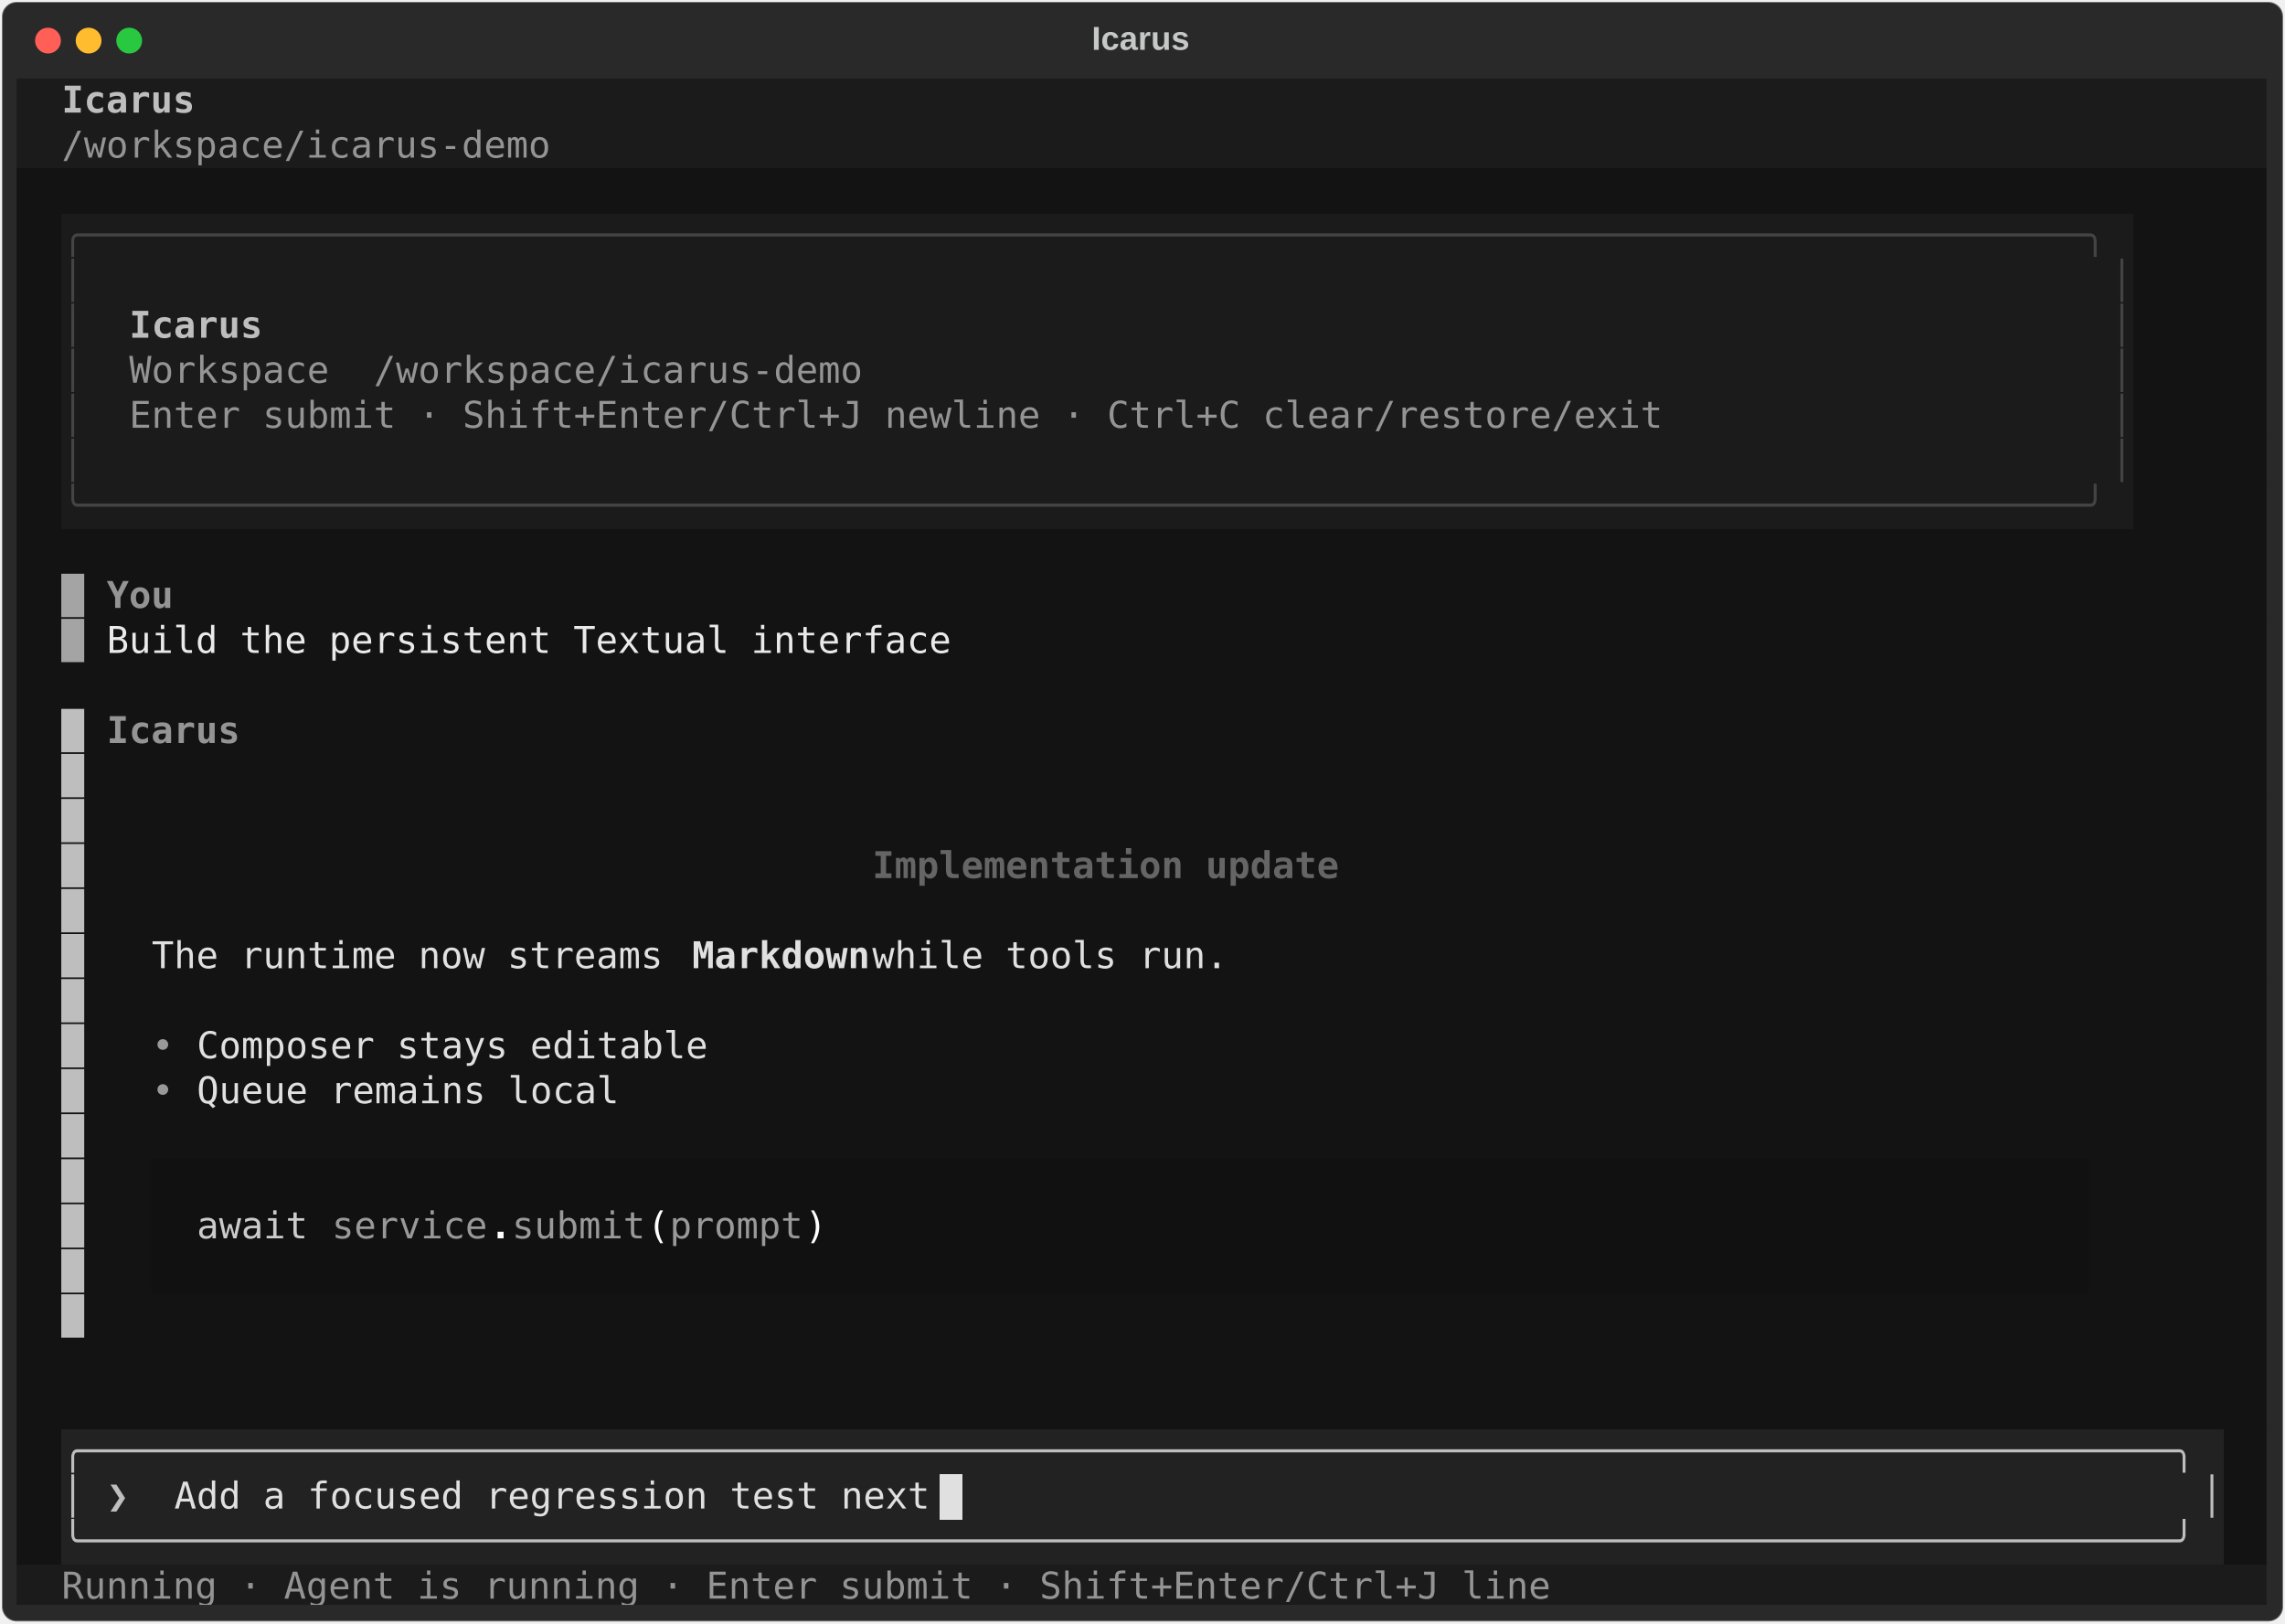
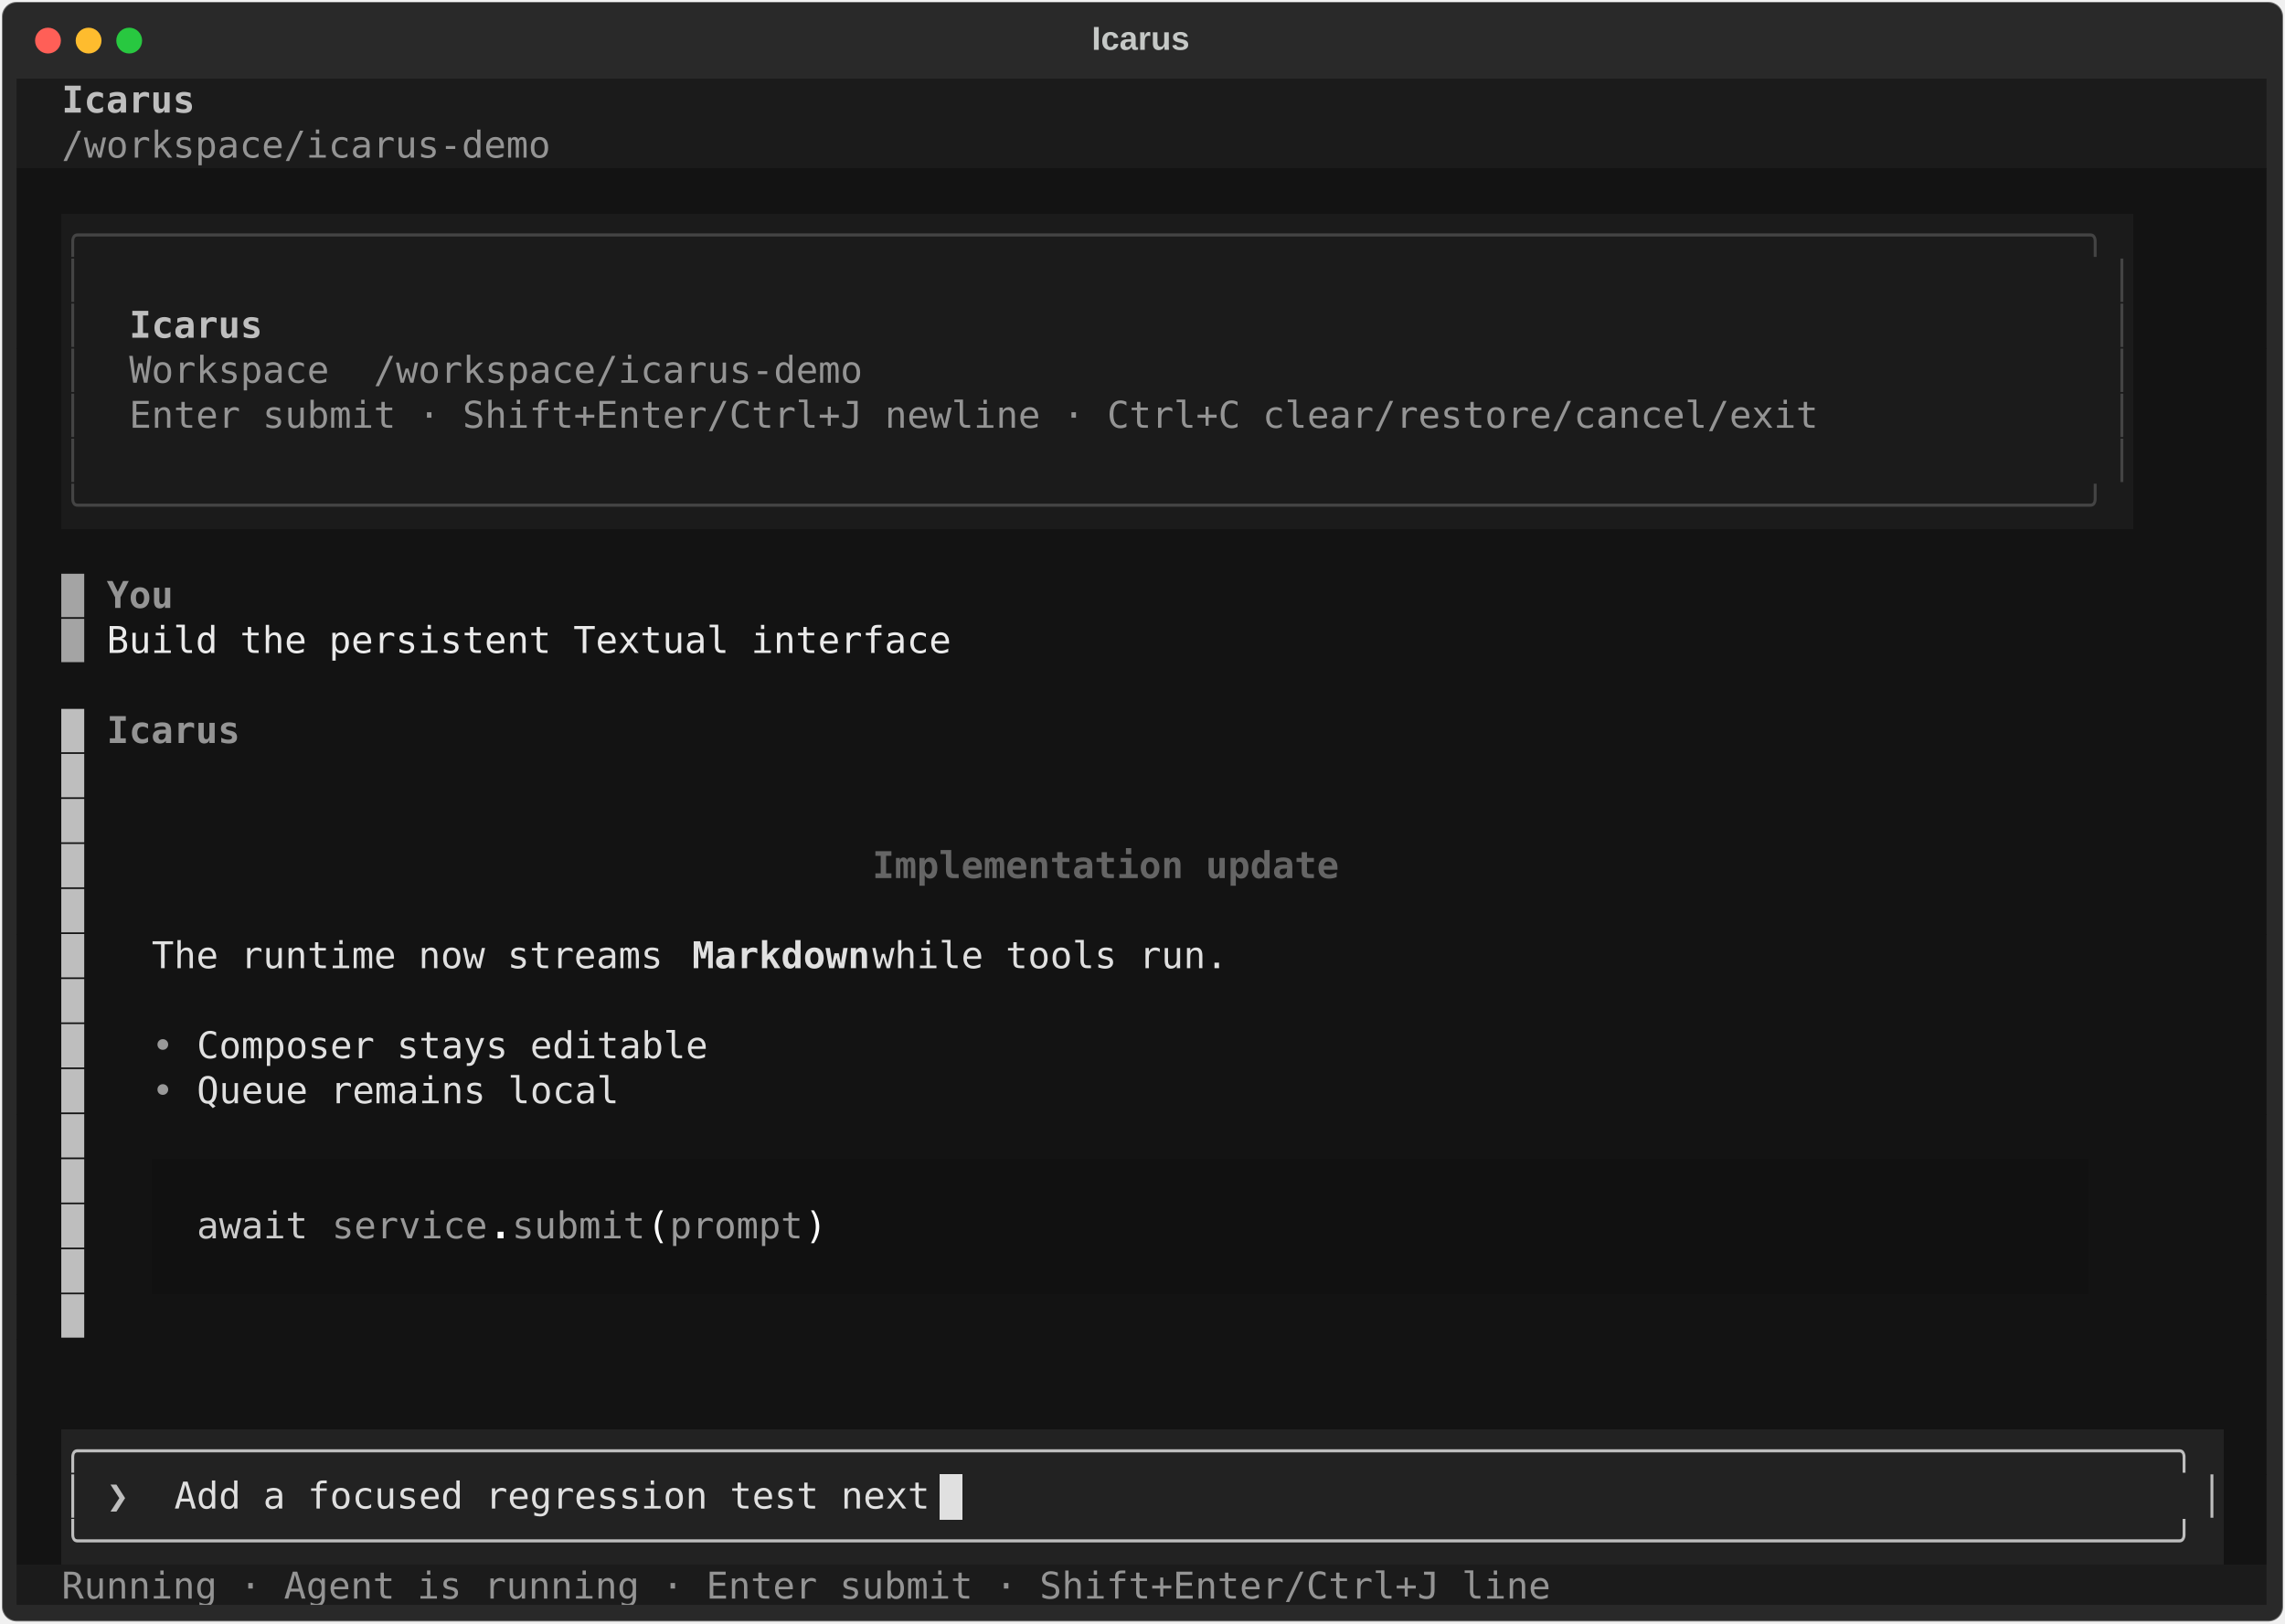
<svg xmlns="http://www.w3.org/2000/svg" class="rich-terminal" viewBox="0 0 1238 879.6">
  <style>

    @font-face {
        font-family: "Fira Code";
        src: local("FiraCode-Regular"),
                url("https://cdnjs.cloudflare.com/ajax/libs/firacode/6.2.0/woff2/FiraCode-Regular.woff2") format("woff2"),
                url("https://cdnjs.cloudflare.com/ajax/libs/firacode/6.2.0/woff/FiraCode-Regular.woff") format("woff");
        font-style: normal;
        font-weight: 400;
    }
    @font-face {
        font-family: "Fira Code";
        src: local("FiraCode-Bold"),
                url("https://cdnjs.cloudflare.com/ajax/libs/firacode/6.2.0/woff2/FiraCode-Bold.woff2") format("woff2"),
                url("https://cdnjs.cloudflare.com/ajax/libs/firacode/6.2.0/woff/FiraCode-Bold.woff") format("woff");
        font-style: bold;
        font-weight: 700;
    }

    .terminal-matrix {
        font-family: Fira Code, monospace;
        font-size: 20px;
        line-height: 24.4px;
        font-variant-east-asian: full-width;
    }

    .terminal-title {
        font-size: 18px;
        font-weight: bold;
        font-family: arial;
    }

    .terminal-r1 { fill: #c5c8c6 }
.terminal-r2 { fill: #bebebe;font-weight: bold }
.terminal-r3 { fill: #949494 }
.terminal-r4 { fill: #444444 }
.terminal-r5 { fill: #a4a4a4 }
.terminal-r6 { fill: #949494;font-weight: bold }
.terminal-r7 { fill: #eaeaea }
.terminal-r8 { fill: #bebebe }
.terminal-r9 { fill: #656565;font-weight: bold }
.terminal-r10 { fill: #e0e0e0 }
.terminal-r11 { fill: #e0e0e0;font-weight: bold }
.terminal-r12 { fill: #999999 }
.terminal-r13 { fill: #cbcbcb }
.terminal-r14 { fill: #ffffff }
.terminal-r15 { fill: #ffffff;font-weight: bold }
.terminal-r16 { fill: #121212 }
    </style>
  <defs>
    <clipPath id="terminal-clip-terminal">
      <rect x="0" y="0" width="1219.0" height="828.6" />
    </clipPath>
    <clipPath id="terminal-line-0">
      <rect x="0" y="1.5" width="1220" height="24.65" />
    </clipPath>
    <clipPath id="terminal-line-1">
      <rect x="0" y="25.9" width="1220" height="24.65" />
    </clipPath>
    <clipPath id="terminal-line-2">
      <rect x="0" y="50.3" width="1220" height="24.65" />
    </clipPath>
    <clipPath id="terminal-line-3">
      <rect x="0" y="74.7" width="1220" height="24.65" />
    </clipPath>
    <clipPath id="terminal-line-4">
      <rect x="0" y="99.1" width="1220" height="24.65" />
    </clipPath>
    <clipPath id="terminal-line-5">
      <rect x="0" y="123.5" width="1220" height="24.65" />
    </clipPath>
    <clipPath id="terminal-line-6">
      <rect x="0" y="147.9" width="1220" height="24.65" />
    </clipPath>
    <clipPath id="terminal-line-7">
      <rect x="0" y="172.3" width="1220" height="24.65" />
    </clipPath>
    <clipPath id="terminal-line-8">
      <rect x="0" y="196.7" width="1220" height="24.65" />
    </clipPath>
    <clipPath id="terminal-line-9">
      <rect x="0" y="221.1" width="1220" height="24.65" />
    </clipPath>
    <clipPath id="terminal-line-10">
      <rect x="0" y="245.5" width="1220" height="24.65" />
    </clipPath>
    <clipPath id="terminal-line-11">
      <rect x="0" y="269.9" width="1220" height="24.65" />
    </clipPath>
    <clipPath id="terminal-line-12">
      <rect x="0" y="294.3" width="1220" height="24.65" />
    </clipPath>
    <clipPath id="terminal-line-13">
      <rect x="0" y="318.7" width="1220" height="24.65" />
    </clipPath>
    <clipPath id="terminal-line-14">
      <rect x="0" y="343.1" width="1220" height="24.65" />
    </clipPath>
    <clipPath id="terminal-line-15">
      <rect x="0" y="367.5" width="1220" height="24.65" />
    </clipPath>
    <clipPath id="terminal-line-16">
      <rect x="0" y="391.9" width="1220" height="24.65" />
    </clipPath>
    <clipPath id="terminal-line-17">
      <rect x="0" y="416.3" width="1220" height="24.65" />
    </clipPath>
    <clipPath id="terminal-line-18">
      <rect x="0" y="440.7" width="1220" height="24.65" />
    </clipPath>
    <clipPath id="terminal-line-19">
      <rect x="0" y="465.1" width="1220" height="24.65" />
    </clipPath>
    <clipPath id="terminal-line-20">
      <rect x="0" y="489.5" width="1220" height="24.65" />
    </clipPath>
    <clipPath id="terminal-line-21">
      <rect x="0" y="513.9" width="1220" height="24.65" />
    </clipPath>
    <clipPath id="terminal-line-22">
      <rect x="0" y="538.3" width="1220" height="24.65" />
    </clipPath>
    <clipPath id="terminal-line-23">
      <rect x="0" y="562.7" width="1220" height="24.65" />
    </clipPath>
    <clipPath id="terminal-line-24">
      <rect x="0" y="587.1" width="1220" height="24.65" />
    </clipPath>
    <clipPath id="terminal-line-25">
      <rect x="0" y="611.5" width="1220" height="24.65" />
    </clipPath>
    <clipPath id="terminal-line-26">
      <rect x="0" y="635.9" width="1220" height="24.65" />
    </clipPath>
    <clipPath id="terminal-line-27">
      <rect x="0" y="660.3" width="1220" height="24.65" />
    </clipPath>
    <clipPath id="terminal-line-28">
      <rect x="0" y="684.7" width="1220" height="24.65" />
    </clipPath>
    <clipPath id="terminal-line-29">
      <rect x="0" y="709.1" width="1220" height="24.65" />
    </clipPath>
    <clipPath id="terminal-line-30">
      <rect x="0" y="733.5" width="1220" height="24.65" />
    </clipPath>
    <clipPath id="terminal-line-31">
      <rect x="0" y="757.9" width="1220" height="24.65" />
    </clipPath>
    <clipPath id="terminal-line-32">
      <rect x="0" y="782.3" width="1220" height="24.65" />
    </clipPath>
  </defs>
  <rect fill="#292929" stroke="rgba(255,255,255,0.35)" stroke-width="1" x="1" y="1" width="1236" height="877.6" rx="8" />
  <text class="terminal-title" fill="#c5c8c6" text-anchor="middle" x="618" y="27">Icarus</text>
  <g transform="translate(26,22)">
    <circle cx="0" cy="0" r="7" fill="#ff5f57" />
    <circle cx="22" cy="0" r="7" fill="#febc2e" />
    <circle cx="44" cy="0" r="7" fill="#28c840" />
  </g>
  <g transform="translate(9, 41)" clip-path="url(#terminal-clip-terminal)">
    <rect fill="#1b1b1b" x="0" y="1.5" width="24.4" height="24.65" shape-rendering="crispEdges" />
    <rect fill="#1b1b1b" x="24.4" y="1.5" width="73.2" height="24.65" shape-rendering="crispEdges" />
    <rect fill="#1b1b1b" x="97.6" y="1.5" width="1122.4" height="24.65" shape-rendering="crispEdges" />
    <rect fill="#1b1b1b" x="0" y="25.9" width="24.4" height="24.65" shape-rendering="crispEdges" />
    <rect fill="#1b1b1b" x="24.4" y="25.9" width="268.4" height="24.65" shape-rendering="crispEdges" />
    <rect fill="#1b1b1b" x="292.8" y="25.9" width="927.2" height="24.65" shape-rendering="crispEdges" />
    <rect fill="#131313" x="0" y="50.3" width="1220" height="24.65" shape-rendering="crispEdges" />
    <rect fill="#131313" x="0" y="74.7" width="24.4" height="24.65" shape-rendering="crispEdges" />
    <rect fill="#1b1b1b" x="24.4" y="74.7" width="1122.4" height="24.65" shape-rendering="crispEdges" />
    <rect fill="#131313" x="1146.8" y="74.7" width="73.2" height="24.65" shape-rendering="crispEdges" />
    <rect fill="#131313" x="0" y="99.1" width="24.4" height="24.65" shape-rendering="crispEdges" />
    <rect fill="#1b1b1b" x="24.4" y="99.1" width="12.2" height="24.65" shape-rendering="crispEdges" />
    <rect fill="#1b1b1b" x="36.6" y="99.1" width="1098" height="24.65" shape-rendering="crispEdges" />
    <rect fill="#1b1b1b" x="1134.6" y="99.1" width="12.2" height="24.65" shape-rendering="crispEdges" />
    <rect fill="#131313" x="1146.8" y="99.1" width="73.2" height="24.65" shape-rendering="crispEdges" />
    <rect fill="#131313" x="0" y="123.5" width="24.4" height="24.65" shape-rendering="crispEdges" />
    <rect fill="#1b1b1b" x="24.4" y="123.5" width="12.2" height="24.65" shape-rendering="crispEdges" />
    <rect fill="#1b1b1b" x="36.6" y="123.5" width="24.4" height="24.65" shape-rendering="crispEdges" />
    <rect fill="#1b1b1b" x="61" y="123.5" width="73.2" height="24.65" shape-rendering="crispEdges" />
    <rect fill="#1b1b1b" x="134.2" y="123.5" width="1000.4" height="24.65" shape-rendering="crispEdges" />
    <rect fill="#1b1b1b" x="1134.6" y="123.5" width="12.2" height="24.65" shape-rendering="crispEdges" />
    <rect fill="#131313" x="1146.8" y="123.5" width="73.2" height="24.65" shape-rendering="crispEdges" />
    <rect fill="#131313" x="0" y="147.9" width="24.4" height="24.65" shape-rendering="crispEdges" />
    <rect fill="#1b1b1b" x="24.4" y="147.9" width="12.2" height="24.65" shape-rendering="crispEdges" />
    <rect fill="#1b1b1b" x="36.6" y="147.9" width="24.4" height="24.65" shape-rendering="crispEdges" />
    <rect fill="#1b1b1b" x="61" y="147.9" width="402.6" height="24.65" shape-rendering="crispEdges" />
    <rect fill="#1b1b1b" x="463.6" y="147.9" width="671" height="24.65" shape-rendering="crispEdges" />
    <rect fill="#1b1b1b" x="1134.6" y="147.9" width="12.2" height="24.65" shape-rendering="crispEdges" />
    <rect fill="#131313" x="1146.8" y="147.9" width="73.2" height="24.65" shape-rendering="crispEdges" />
    <rect fill="#131313" x="0" y="172.3" width="24.4" height="24.65" shape-rendering="crispEdges" />
    <rect fill="#1b1b1b" x="24.4" y="172.3" width="12.2" height="24.65" shape-rendering="crispEdges" />
    <rect fill="#1b1b1b" x="36.6" y="172.3" width="24.4" height="24.65" shape-rendering="crispEdges" />
-     <rect fill="#1b1b1b" x="61" y="172.3" width="841.8" height="24.65" shape-rendering="crispEdges" />
-     <rect fill="#1b1b1b" x="902.8" y="172.3" width="231.8" height="24.65" shape-rendering="crispEdges" />
+     <rect fill="#1b1b1b" x="61" y="172.3" width="927.2" height="24.65" shape-rendering="crispEdges" />
+     <rect fill="#1b1b1b" x="988.2" y="172.3" width="146.4" height="24.65" shape-rendering="crispEdges" />
    <rect fill="#1b1b1b" x="1134.6" y="172.3" width="12.2" height="24.65" shape-rendering="crispEdges" />
    <rect fill="#131313" x="1146.8" y="172.3" width="73.2" height="24.65" shape-rendering="crispEdges" />
    <rect fill="#131313" x="0" y="196.7" width="24.4" height="24.65" shape-rendering="crispEdges" />
    <rect fill="#1b1b1b" x="24.4" y="196.7" width="12.2" height="24.65" shape-rendering="crispEdges" />
    <rect fill="#1b1b1b" x="36.6" y="196.7" width="1098" height="24.65" shape-rendering="crispEdges" />
    <rect fill="#1b1b1b" x="1134.6" y="196.7" width="12.2" height="24.65" shape-rendering="crispEdges" />
    <rect fill="#131313" x="1146.8" y="196.7" width="73.2" height="24.65" shape-rendering="crispEdges" />
    <rect fill="#131313" x="0" y="221.1" width="24.4" height="24.65" shape-rendering="crispEdges" />
    <rect fill="#1b1b1b" x="24.4" y="221.1" width="1122.4" height="24.65" shape-rendering="crispEdges" />
    <rect fill="#131313" x="1146.8" y="221.1" width="73.2" height="24.65" shape-rendering="crispEdges" />
    <rect fill="#131313" x="0" y="245.5" width="1220" height="24.65" shape-rendering="crispEdges" />
    <rect fill="#131313" x="0" y="269.9" width="24.4" height="24.65" shape-rendering="crispEdges" />
    <rect fill="#131313" x="24.4" y="269.9" width="12.2" height="24.65" shape-rendering="crispEdges" />
    <rect fill="#131313" x="36.6" y="269.9" width="12.2" height="24.65" shape-rendering="crispEdges" />
    <rect fill="#131313" x="48.8" y="269.9" width="36.6" height="24.65" shape-rendering="crispEdges" />
    <rect fill="#131313" x="85.4" y="269.9" width="1134.6" height="24.65" shape-rendering="crispEdges" />
    <rect fill="#131313" x="0" y="294.3" width="24.4" height="24.65" shape-rendering="crispEdges" />
    <rect fill="#131313" x="24.4" y="294.3" width="12.2" height="24.65" shape-rendering="crispEdges" />
    <rect fill="#131313" x="36.6" y="294.3" width="12.2" height="24.65" shape-rendering="crispEdges" />
    <rect fill="#131313" x="48.8" y="294.3" width="463.6" height="24.65" shape-rendering="crispEdges" />
    <rect fill="#131313" x="512.4" y="294.3" width="707.6" height="24.65" shape-rendering="crispEdges" />
    <rect fill="#131313" x="0" y="318.7" width="1220" height="24.65" shape-rendering="crispEdges" />
    <rect fill="#131313" x="0" y="343.1" width="24.4" height="24.65" shape-rendering="crispEdges" />
    <rect fill="#131313" x="24.4" y="343.1" width="12.2" height="24.65" shape-rendering="crispEdges" />
    <rect fill="#131313" x="36.6" y="343.1" width="12.2" height="24.65" shape-rendering="crispEdges" />
    <rect fill="#131313" x="48.8" y="343.1" width="73.2" height="24.65" shape-rendering="crispEdges" />
    <rect fill="#131313" x="122" y="343.1" width="1098" height="24.65" shape-rendering="crispEdges" />
    <rect fill="#131313" x="0" y="367.5" width="24.4" height="24.65" shape-rendering="crispEdges" />
    <rect fill="#131313" x="24.4" y="367.5" width="12.2" height="24.65" shape-rendering="crispEdges" />
    <rect fill="#131313" x="36.6" y="367.5" width="1183.4" height="24.65" shape-rendering="crispEdges" />
    <rect fill="#131313" x="0" y="391.9" width="24.4" height="24.65" shape-rendering="crispEdges" />
    <rect fill="#131313" x="24.4" y="391.9" width="12.2" height="24.65" shape-rendering="crispEdges" />
    <rect fill="#131313" x="36.6" y="391.9" width="1183.4" height="24.65" shape-rendering="crispEdges" />
    <rect fill="#131313" x="0" y="416.3" width="24.4" height="24.65" shape-rendering="crispEdges" />
    <rect fill="#131313" x="24.4" y="416.3" width="12.2" height="24.65" shape-rendering="crispEdges" />
    <rect fill="#131313" x="36.6" y="416.3" width="36.6" height="24.65" shape-rendering="crispEdges" />
    <rect fill="#131313" x="73.2" y="416.3" width="390.4" height="24.65" shape-rendering="crispEdges" />
    <rect fill="#131313" x="463.6" y="416.3" width="256.2" height="24.65" shape-rendering="crispEdges" />
    <rect fill="#131313" x="719.8" y="416.3" width="402.6" height="24.65" shape-rendering="crispEdges" />
    <rect fill="#131313" x="1122.4" y="416.3" width="97.6" height="24.65" shape-rendering="crispEdges" />
    <rect fill="#131313" x="0" y="440.7" width="24.4" height="24.65" shape-rendering="crispEdges" />
    <rect fill="#131313" x="24.4" y="440.7" width="12.2" height="24.65" shape-rendering="crispEdges" />
    <rect fill="#131313" x="36.6" y="440.7" width="1183.4" height="24.65" shape-rendering="crispEdges" />
    <rect fill="#131313" x="0" y="465.1" width="24.4" height="24.65" shape-rendering="crispEdges" />
    <rect fill="#131313" x="24.4" y="465.1" width="12.2" height="24.65" shape-rendering="crispEdges" />
    <rect fill="#131313" x="36.6" y="465.1" width="36.6" height="24.65" shape-rendering="crispEdges" />
    <rect fill="#131313" x="73.2" y="465.1" width="292.8" height="24.65" shape-rendering="crispEdges" />
    <rect fill="#131313" x="366" y="465.1" width="97.6" height="24.65" shape-rendering="crispEdges" />
    <rect fill="#131313" x="463.6" y="465.1" width="207.4" height="24.65" shape-rendering="crispEdges" />
    <rect fill="#131313" x="671" y="465.1" width="549" height="24.65" shape-rendering="crispEdges" />
    <rect fill="#131313" x="0" y="489.5" width="24.4" height="24.65" shape-rendering="crispEdges" />
    <rect fill="#131313" x="24.4" y="489.5" width="12.2" height="24.65" shape-rendering="crispEdges" />
    <rect fill="#131313" x="36.6" y="489.5" width="1183.4" height="24.65" shape-rendering="crispEdges" />
    <rect fill="#131313" x="0" y="513.9" width="24.4" height="24.65" shape-rendering="crispEdges" />
    <rect fill="#131313" x="24.4" y="513.9" width="12.2" height="24.65" shape-rendering="crispEdges" />
    <rect fill="#131313" x="36.6" y="513.9" width="36.6" height="24.65" shape-rendering="crispEdges" />
    <rect fill="#131313" x="73.2" y="513.9" width="24.4" height="24.65" shape-rendering="crispEdges" />
    <rect fill="#131313" x="97.6" y="513.9" width="280.6" height="24.65" shape-rendering="crispEdges" />
    <rect fill="#131313" x="378.2" y="513.9" width="841.8" height="24.65" shape-rendering="crispEdges" />
    <rect fill="#131313" x="0" y="538.3" width="24.4" height="24.65" shape-rendering="crispEdges" />
    <rect fill="#131313" x="24.4" y="538.3" width="12.2" height="24.65" shape-rendering="crispEdges" />
    <rect fill="#131313" x="36.6" y="538.3" width="36.6" height="24.65" shape-rendering="crispEdges" />
    <rect fill="#131313" x="73.2" y="538.3" width="24.4" height="24.65" shape-rendering="crispEdges" />
    <rect fill="#131313" x="97.6" y="538.3" width="231.8" height="24.65" shape-rendering="crispEdges" />
    <rect fill="#131313" x="329.4" y="538.3" width="890.6" height="24.65" shape-rendering="crispEdges" />
    <rect fill="#131313" x="0" y="562.7" width="24.4" height="24.65" shape-rendering="crispEdges" />
    <rect fill="#131313" x="24.4" y="562.7" width="12.2" height="24.65" shape-rendering="crispEdges" />
    <rect fill="#131313" x="36.6" y="562.7" width="1183.4" height="24.65" shape-rendering="crispEdges" />
    <rect fill="#131313" x="0" y="587.1" width="24.4" height="24.65" shape-rendering="crispEdges" />
    <rect fill="#131313" x="24.4" y="587.1" width="12.2" height="24.65" shape-rendering="crispEdges" />
    <rect fill="#131313" x="36.6" y="587.1" width="36.6" height="24.65" shape-rendering="crispEdges" />
    <rect fill="#111111" x="73.2" y="587.1" width="1049.2" height="24.65" shape-rendering="crispEdges" />
    <rect fill="#131313" x="1122.4" y="587.1" width="97.6" height="24.65" shape-rendering="crispEdges" />
    <rect fill="#131313" x="0" y="611.5" width="24.4" height="24.65" shape-rendering="crispEdges" />
    <rect fill="#131313" x="24.4" y="611.5" width="12.2" height="24.65" shape-rendering="crispEdges" />
    <rect fill="#131313" x="36.6" y="611.5" width="36.6" height="24.65" shape-rendering="crispEdges" />
    <rect fill="#111111" x="73.2" y="611.5" width="24.4" height="24.65" shape-rendering="crispEdges" />
    <rect fill="#111111" x="97.6" y="611.5" width="61" height="24.65" shape-rendering="crispEdges" />
    <rect fill="#111111" x="158.6" y="611.5" width="12.2" height="24.65" shape-rendering="crispEdges" />
    <rect fill="#111111" x="170.8" y="611.5" width="85.4" height="24.65" shape-rendering="crispEdges" />
    <rect fill="#111111" x="256.2" y="611.5" width="12.2" height="24.65" shape-rendering="crispEdges" />
    <rect fill="#111111" x="268.4" y="611.5" width="73.2" height="24.65" shape-rendering="crispEdges" />
    <rect fill="#111111" x="341.6" y="611.5" width="12.2" height="24.65" shape-rendering="crispEdges" />
    <rect fill="#111111" x="353.8" y="611.5" width="73.2" height="24.65" shape-rendering="crispEdges" />
    <rect fill="#111111" x="427" y="611.5" width="12.2" height="24.65" shape-rendering="crispEdges" />
    <rect fill="#111111" x="439.2" y="611.5" width="683.2" height="24.65" shape-rendering="crispEdges" />
    <rect fill="#131313" x="1122.4" y="611.5" width="97.6" height="24.65" shape-rendering="crispEdges" />
    <rect fill="#131313" x="0" y="635.9" width="24.4" height="24.65" shape-rendering="crispEdges" />
    <rect fill="#131313" x="24.4" y="635.9" width="12.2" height="24.65" shape-rendering="crispEdges" />
    <rect fill="#131313" x="36.6" y="635.9" width="36.6" height="24.65" shape-rendering="crispEdges" />
    <rect fill="#111111" x="73.2" y="635.9" width="1049.2" height="24.65" shape-rendering="crispEdges" />
    <rect fill="#131313" x="1122.4" y="635.9" width="97.6" height="24.65" shape-rendering="crispEdges" />
    <rect fill="#131313" x="0" y="660.3" width="24.4" height="24.65" shape-rendering="crispEdges" />
    <rect fill="#131313" x="24.4" y="660.3" width="12.2" height="24.65" shape-rendering="crispEdges" />
    <rect fill="#131313" x="36.6" y="660.3" width="1183.4" height="24.65" shape-rendering="crispEdges" />
    <rect fill="#131313" x="0" y="684.7" width="1220" height="24.65" shape-rendering="crispEdges" />
    <rect fill="#131313" x="0" y="709.1" width="1220" height="24.65" shape-rendering="crispEdges" />
    <rect fill="#131313" x="0" y="733.5" width="24.4" height="24.65" shape-rendering="crispEdges" />
    <rect fill="#222222" x="24.4" y="733.5" width="1171.2" height="24.65" shape-rendering="crispEdges" />
    <rect fill="#131313" x="1195.6" y="733.5" width="24.4" height="24.65" shape-rendering="crispEdges" />
    <rect fill="#131313" x="0" y="757.9" width="24.4" height="24.65" shape-rendering="crispEdges" />
    <rect fill="#222222" x="24.4" y="757.9" width="12.2" height="24.65" shape-rendering="crispEdges" />
    <rect fill="#222222" x="36.6" y="757.9" width="12.2" height="24.65" shape-rendering="crispEdges" />
    <rect fill="#222222" x="48.8" y="757.9" width="12.2" height="24.65" shape-rendering="crispEdges" />
    <rect fill="#222222" x="61" y="757.9" width="12.2" height="24.65" shape-rendering="crispEdges" />
    <rect fill="#222222" x="73.2" y="757.9" width="12.2" height="24.65" shape-rendering="crispEdges" />
    <rect fill="#222222" x="85.4" y="757.9" width="414.8" height="24.65" shape-rendering="crispEdges" />
    <rect fill="#e0e0e0" x="500.2" y="757.9" width="12.2" height="24.65" shape-rendering="crispEdges" />
    <rect fill="#222222" x="512.4" y="757.9" width="658.8" height="24.65" shape-rendering="crispEdges" />
    <rect fill="#222222" x="1171.2" y="757.9" width="12.2" height="24.65" shape-rendering="crispEdges" />
    <rect fill="#222222" x="1183.4" y="757.9" width="12.2" height="24.65" shape-rendering="crispEdges" />
    <rect fill="#131313" x="1195.6" y="757.9" width="24.4" height="24.65" shape-rendering="crispEdges" />
    <rect fill="#131313" x="0" y="782.3" width="24.4" height="24.65" shape-rendering="crispEdges" />
    <rect fill="#222222" x="24.4" y="782.3" width="1171.2" height="24.65" shape-rendering="crispEdges" />
    <rect fill="#131313" x="1195.6" y="782.3" width="24.4" height="24.65" shape-rendering="crispEdges" />
    <rect fill="#1b1b1b" x="0" y="806.7" width="24.4" height="24.65" shape-rendering="crispEdges" />
    <rect fill="#1b1b1b" x="24.4" y="806.7" width="817.4" height="24.65" shape-rendering="crispEdges" />
    <rect fill="#1b1b1b" x="841.8" y="806.7" width="378.2" height="24.65" shape-rendering="crispEdges" />
    <g class="terminal-matrix">
      <text class="terminal-r2" x="24.4" y="20" textLength="73.2" clip-path="url(#terminal-line-0)">Icarus</text>
      <text class="terminal-r1" x="1220" y="20" textLength="12.2" clip-path="url(#terminal-line-0)">
</text>
      <text class="terminal-r3" x="24.4" y="44.4" textLength="268.4" clip-path="url(#terminal-line-1)">/workspace/icarus-demo</text>
      <text class="terminal-r1" x="1220" y="44.4" textLength="12.2" clip-path="url(#terminal-line-1)">
</text>
      <text class="terminal-r1" x="1220" y="68.8" textLength="12.2" clip-path="url(#terminal-line-2)">
</text>
      <text class="terminal-r4" x="24.4" y="93.2" textLength="1122.4" clip-path="url(#terminal-line-3)">╭──────────────────────────────────────────────────────────────────────────────────────────╮</text>
      <text class="terminal-r1" x="1220" y="93.2" textLength="12.2" clip-path="url(#terminal-line-3)">
</text>
      <text class="terminal-r4" x="24.4" y="117.6" textLength="12.2" clip-path="url(#terminal-line-4)">│</text>
      <text class="terminal-r4" x="1134.6" y="117.6" textLength="12.2" clip-path="url(#terminal-line-4)">│</text>
      <text class="terminal-r1" x="1220" y="117.6" textLength="12.2" clip-path="url(#terminal-line-4)">
</text>
      <text class="terminal-r4" x="24.4" y="142" textLength="12.2" clip-path="url(#terminal-line-5)">│</text>
      <text class="terminal-r2" x="61" y="142" textLength="73.2" clip-path="url(#terminal-line-5)">Icarus</text>
      <text class="terminal-r4" x="1134.6" y="142" textLength="12.2" clip-path="url(#terminal-line-5)">│</text>
      <text class="terminal-r1" x="1220" y="142" textLength="12.2" clip-path="url(#terminal-line-5)">
</text>
      <text class="terminal-r4" x="24.4" y="166.4" textLength="12.2" clip-path="url(#terminal-line-6)">│</text>
      <text class="terminal-r3" x="61" y="166.4" textLength="402.6" clip-path="url(#terminal-line-6)">Workspace  /workspace/icarus-demo</text>
      <text class="terminal-r4" x="1134.6" y="166.4" textLength="12.2" clip-path="url(#terminal-line-6)">│</text>
      <text class="terminal-r1" x="1220" y="166.4" textLength="12.2" clip-path="url(#terminal-line-6)">
</text>
      <text class="terminal-r4" x="24.4" y="190.8" textLength="12.2" clip-path="url(#terminal-line-7)">│</text>
-       <text class="terminal-r3" x="61" y="190.8" textLength="841.8" clip-path="url(#terminal-line-7)">Enter submit · Shift+Enter/Ctrl+J newline · Ctrl+C clear/restore/exit</text>
+       <text class="terminal-r3" x="61" y="190.8" textLength="927.2" clip-path="url(#terminal-line-7)">Enter submit · Shift+Enter/Ctrl+J newline · Ctrl+C clear/restore/cancel/exit</text>
      <text class="terminal-r4" x="1134.6" y="190.8" textLength="12.2" clip-path="url(#terminal-line-7)">│</text>
      <text class="terminal-r1" x="1220" y="190.8" textLength="12.2" clip-path="url(#terminal-line-7)">
</text>
      <text class="terminal-r4" x="24.4" y="215.2" textLength="12.2" clip-path="url(#terminal-line-8)">│</text>
      <text class="terminal-r4" x="1134.6" y="215.2" textLength="12.2" clip-path="url(#terminal-line-8)">│</text>
      <text class="terminal-r1" x="1220" y="215.2" textLength="12.2" clip-path="url(#terminal-line-8)">
</text>
      <text class="terminal-r4" x="24.4" y="239.6" textLength="1122.4" clip-path="url(#terminal-line-9)">╰──────────────────────────────────────────────────────────────────────────────────────────╯</text>
      <text class="terminal-r1" x="1220" y="239.6" textLength="12.2" clip-path="url(#terminal-line-9)">
</text>
      <text class="terminal-r1" x="1220" y="264" textLength="12.2" clip-path="url(#terminal-line-10)">
</text>
      <text class="terminal-r5" x="24.4" y="288.4" textLength="12.2" clip-path="url(#terminal-line-11)">█</text>
      <text class="terminal-r6" x="48.8" y="288.4" textLength="36.6" clip-path="url(#terminal-line-11)">You</text>
      <text class="terminal-r1" x="1220" y="288.4" textLength="12.2" clip-path="url(#terminal-line-11)">
</text>
      <text class="terminal-r5" x="24.4" y="312.8" textLength="12.2" clip-path="url(#terminal-line-12)">█</text>
      <text class="terminal-r7" x="48.8" y="312.8" textLength="463.6" clip-path="url(#terminal-line-12)">Build the persistent Textual interface</text>
      <text class="terminal-r1" x="1220" y="312.8" textLength="12.2" clip-path="url(#terminal-line-12)">
</text>
      <text class="terminal-r1" x="1220" y="337.2" textLength="12.2" clip-path="url(#terminal-line-13)">
</text>
      <text class="terminal-r8" x="24.4" y="361.6" textLength="12.2" clip-path="url(#terminal-line-14)">█</text>
      <text class="terminal-r6" x="48.8" y="361.6" textLength="73.2" clip-path="url(#terminal-line-14)">Icarus</text>
      <text class="terminal-r1" x="1220" y="361.6" textLength="12.2" clip-path="url(#terminal-line-14)">
</text>
      <text class="terminal-r8" x="24.4" y="386" textLength="12.2" clip-path="url(#terminal-line-15)">█</text>
      <text class="terminal-r1" x="1220" y="386" textLength="12.2" clip-path="url(#terminal-line-15)">
</text>
      <text class="terminal-r8" x="24.4" y="410.4" textLength="12.2" clip-path="url(#terminal-line-16)">█</text>
      <text class="terminal-r1" x="1220" y="410.4" textLength="12.2" clip-path="url(#terminal-line-16)">
</text>
      <text class="terminal-r8" x="24.4" y="434.8" textLength="12.2" clip-path="url(#terminal-line-17)">█</text>
      <text class="terminal-r9" x="463.6" y="434.8" textLength="256.2" clip-path="url(#terminal-line-17)">Implementation update</text>
      <text class="terminal-r1" x="1220" y="434.8" textLength="12.2" clip-path="url(#terminal-line-17)">
</text>
      <text class="terminal-r8" x="24.4" y="459.2" textLength="12.2" clip-path="url(#terminal-line-18)">█</text>
      <text class="terminal-r1" x="1220" y="459.2" textLength="12.2" clip-path="url(#terminal-line-18)">
</text>
      <text class="terminal-r8" x="24.4" y="483.6" textLength="12.2" clip-path="url(#terminal-line-19)">█</text>
      <text class="terminal-r10" x="73.2" y="483.6" textLength="292.8" clip-path="url(#terminal-line-19)">The runtime now streams </text>
      <text class="terminal-r11" x="366" y="483.6" textLength="97.6" clip-path="url(#terminal-line-19)">Markdown</text>
      <text class="terminal-r10" x="463.6" y="483.6" textLength="207.4" clip-path="url(#terminal-line-19)"> while tools run.</text>
      <text class="terminal-r1" x="1220" y="483.6" textLength="12.2" clip-path="url(#terminal-line-19)">
</text>
      <text class="terminal-r8" x="24.4" y="508" textLength="12.2" clip-path="url(#terminal-line-20)">█</text>
      <text class="terminal-r1" x="1220" y="508" textLength="12.2" clip-path="url(#terminal-line-20)">
</text>
      <text class="terminal-r8" x="24.4" y="532.4" textLength="12.2" clip-path="url(#terminal-line-21)">█</text>
      <text class="terminal-r12" x="73.2" y="532.4" textLength="24.4" clip-path="url(#terminal-line-21)">• </text>
      <text class="terminal-r10" x="97.6" y="532.4" textLength="280.6" clip-path="url(#terminal-line-21)">Composer stays editable</text>
      <text class="terminal-r1" x="1220" y="532.4" textLength="12.2" clip-path="url(#terminal-line-21)">
</text>
      <text class="terminal-r8" x="24.4" y="556.8" textLength="12.2" clip-path="url(#terminal-line-22)">█</text>
      <text class="terminal-r12" x="73.2" y="556.8" textLength="24.4" clip-path="url(#terminal-line-22)">• </text>
      <text class="terminal-r10" x="97.6" y="556.8" textLength="231.8" clip-path="url(#terminal-line-22)">Queue remains local</text>
      <text class="terminal-r1" x="1220" y="556.8" textLength="12.2" clip-path="url(#terminal-line-22)">
</text>
      <text class="terminal-r8" x="24.4" y="581.2" textLength="12.2" clip-path="url(#terminal-line-23)">█</text>
      <text class="terminal-r1" x="1220" y="581.2" textLength="12.2" clip-path="url(#terminal-line-23)">
</text>
      <text class="terminal-r8" x="24.4" y="605.6" textLength="12.2" clip-path="url(#terminal-line-24)">█</text>
      <text class="terminal-r1" x="1220" y="605.6" textLength="12.2" clip-path="url(#terminal-line-24)">
</text>
      <text class="terminal-r8" x="24.4" y="630" textLength="12.2" clip-path="url(#terminal-line-25)">█</text>
      <text class="terminal-r13" x="97.6" y="630" textLength="61" clip-path="url(#terminal-line-25)">await</text>
      <text class="terminal-r12" x="170.8" y="630" textLength="85.4" clip-path="url(#terminal-line-25)">service</text>
      <text class="terminal-r15" x="256.2" y="630" textLength="12.2" clip-path="url(#terminal-line-25)">.</text>
      <text class="terminal-r12" x="268.4" y="630" textLength="73.2" clip-path="url(#terminal-line-25)">submit</text>
      <text class="terminal-r14" x="341.6" y="630" textLength="12.2" clip-path="url(#terminal-line-25)">(</text>
      <text class="terminal-r12" x="353.8" y="630" textLength="73.2" clip-path="url(#terminal-line-25)">prompt</text>
      <text class="terminal-r14" x="427" y="630" textLength="12.2" clip-path="url(#terminal-line-25)">)</text>
      <text class="terminal-r1" x="1220" y="630" textLength="12.2" clip-path="url(#terminal-line-25)">
</text>
      <text class="terminal-r8" x="24.4" y="654.4" textLength="12.2" clip-path="url(#terminal-line-26)">█</text>
      <text class="terminal-r1" x="1220" y="654.4" textLength="12.2" clip-path="url(#terminal-line-26)">
</text>
      <text class="terminal-r8" x="24.4" y="678.8" textLength="12.2" clip-path="url(#terminal-line-27)">█</text>
      <text class="terminal-r1" x="1220" y="678.8" textLength="12.2" clip-path="url(#terminal-line-27)">
</text>
      <text class="terminal-r1" x="1220" y="703.2" textLength="12.2" clip-path="url(#terminal-line-28)">
</text>
      <text class="terminal-r1" x="1220" y="727.6" textLength="12.2" clip-path="url(#terminal-line-29)">
</text>
      <text class="terminal-r8" x="24.4" y="752" textLength="1171.2" clip-path="url(#terminal-line-30)">╭──────────────────────────────────────────────────────────────────────────────────────────────╮</text>
      <text class="terminal-r1" x="1220" y="752" textLength="12.2" clip-path="url(#terminal-line-30)">
</text>
      <text class="terminal-r8" x="24.4" y="776.4" textLength="12.2" clip-path="url(#terminal-line-31)">│</text>
      <text class="terminal-r8" x="48.8" y="776.4" textLength="12.2" clip-path="url(#terminal-line-31)">❯</text>
      <text class="terminal-r10" x="85.4" y="776.4" textLength="414.8" clip-path="url(#terminal-line-31)">Add a focused regression test next</text>
      <text class="terminal-r8" x="1183.4" y="776.4" textLength="12.2" clip-path="url(#terminal-line-31)">│</text>
      <text class="terminal-r1" x="1220" y="776.4" textLength="12.2" clip-path="url(#terminal-line-31)">
</text>
      <text class="terminal-r8" x="24.4" y="800.8" textLength="1171.2" clip-path="url(#terminal-line-32)">╰──────────────────────────────────────────────────────────────────────────────────────────────╯</text>
      <text class="terminal-r1" x="1220" y="800.8" textLength="12.2" clip-path="url(#terminal-line-32)">
</text>
      <text class="terminal-r3" x="24.4" y="825.2" textLength="817.4" clip-path="url(#terminal-line-33)">Running · Agent is running · Enter submit · Shift+Enter/Ctrl+J line</text>
    </g>
  </g>
</svg>
